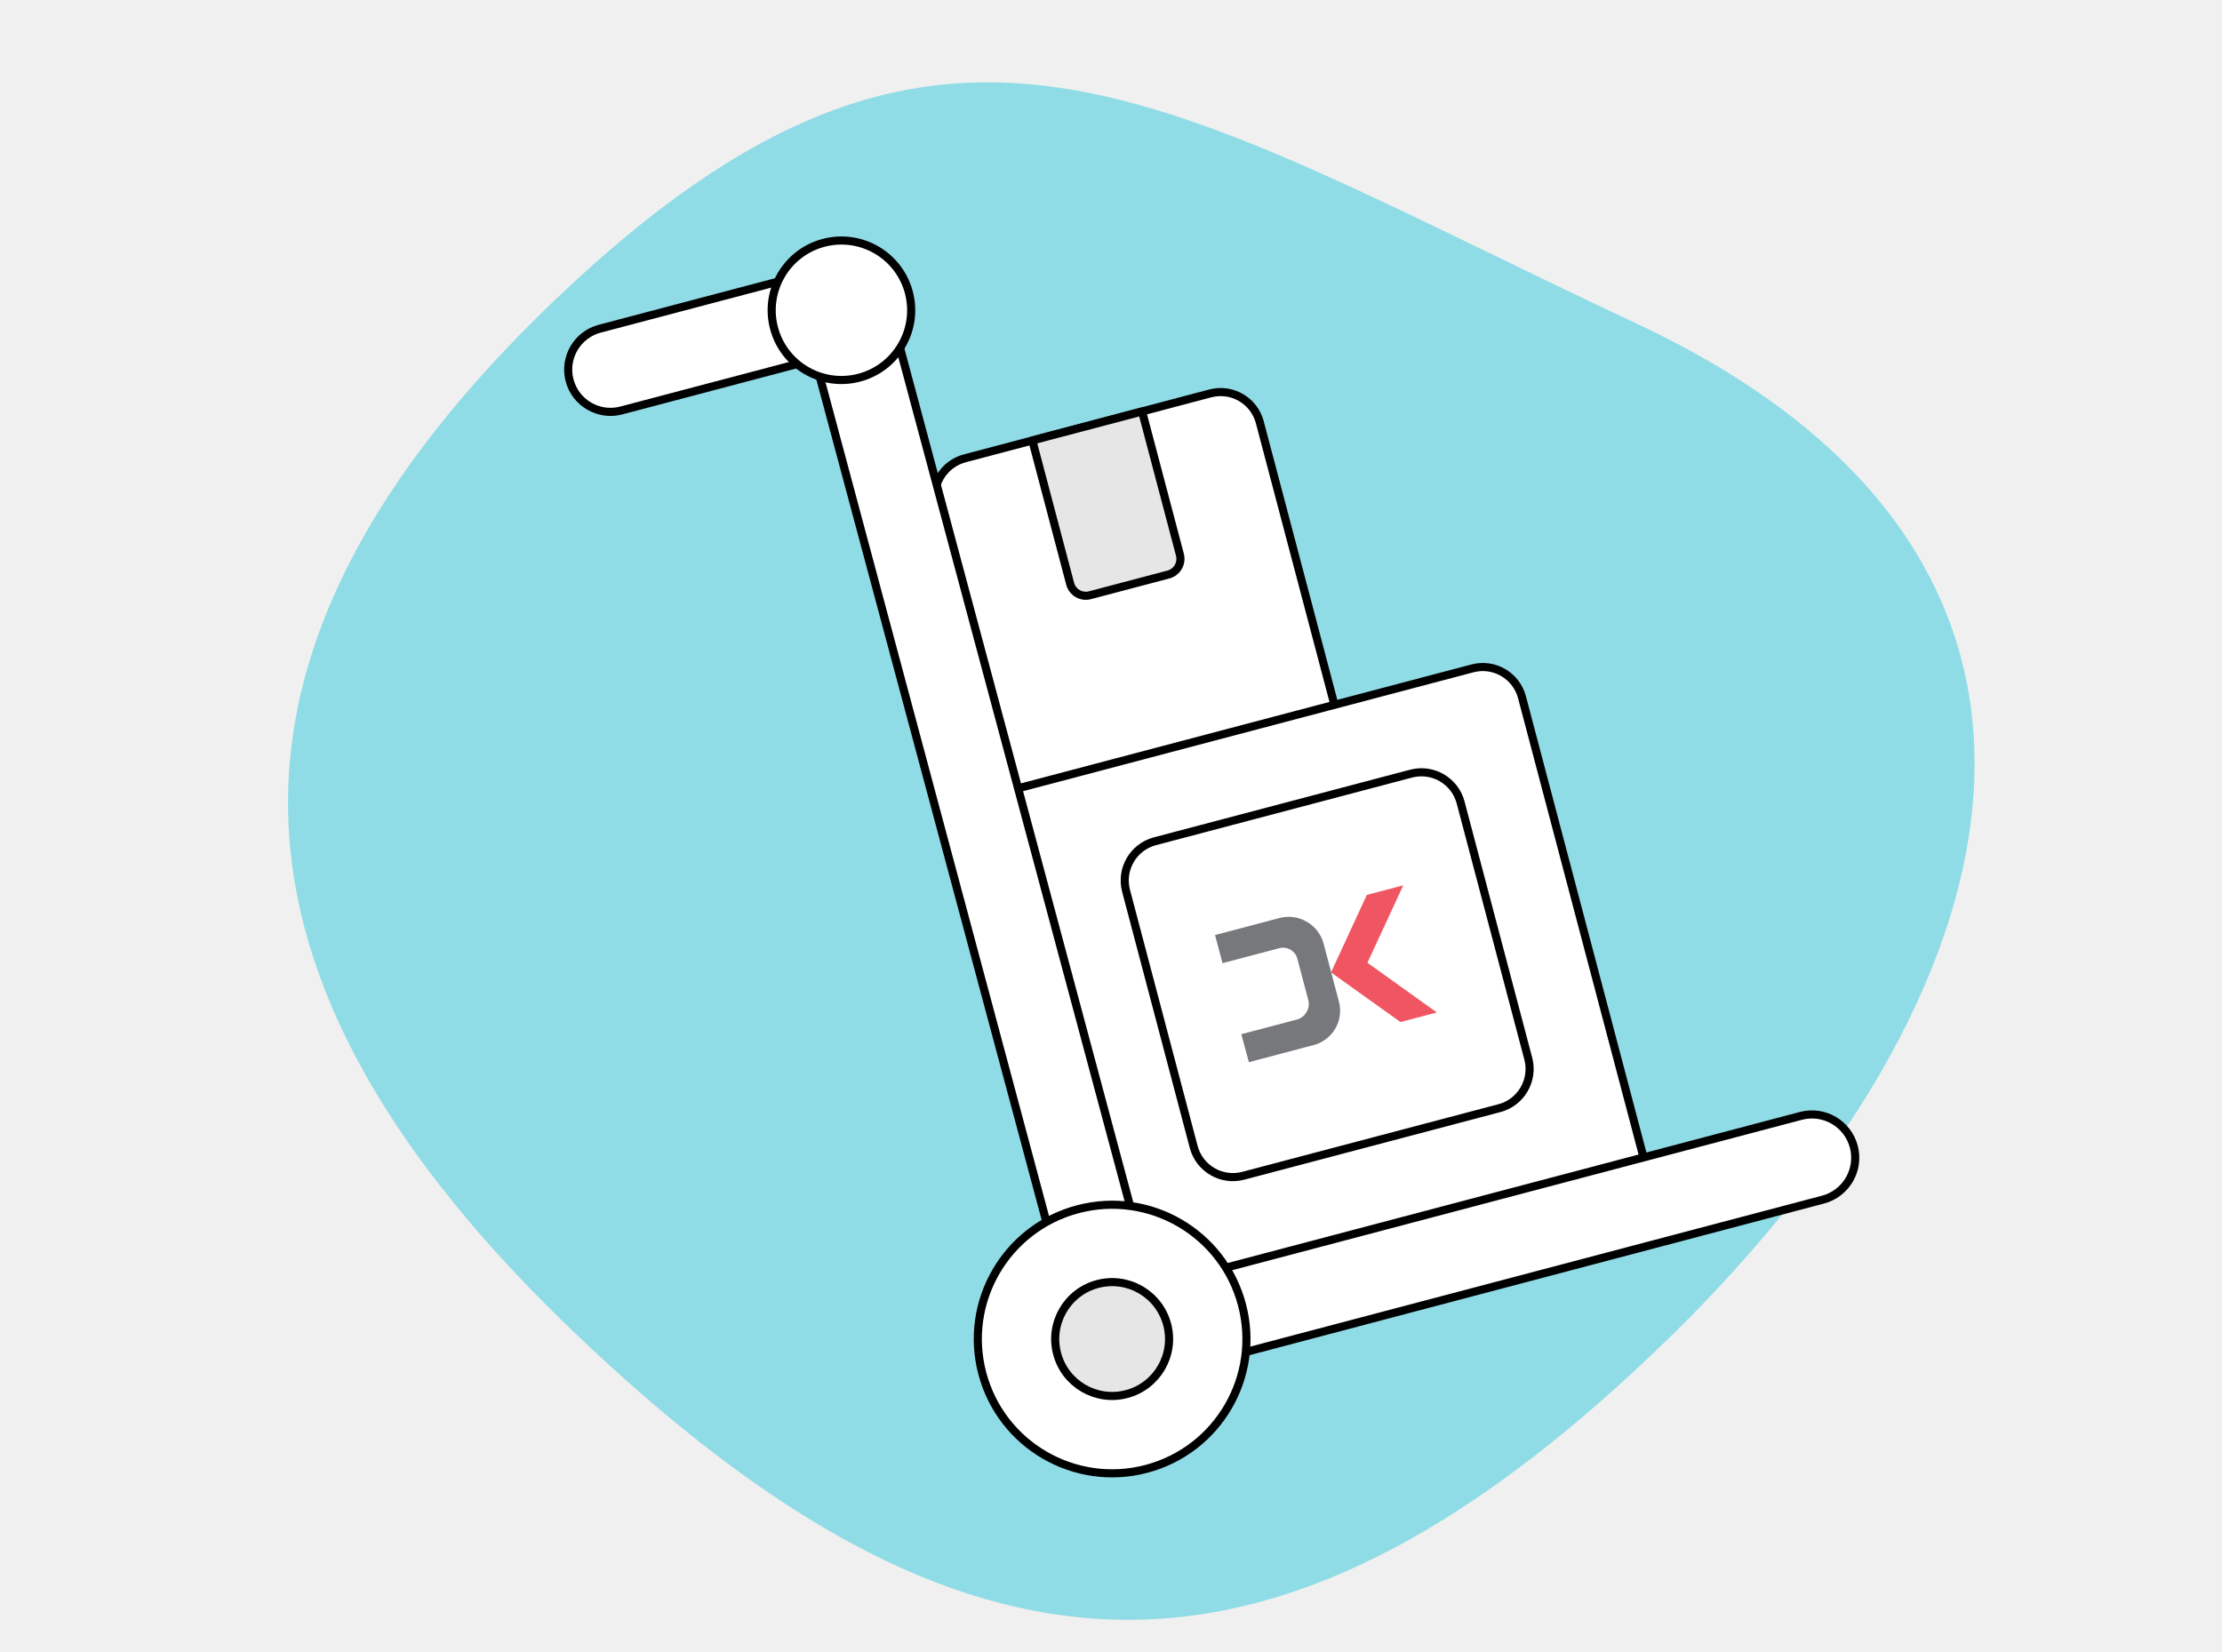
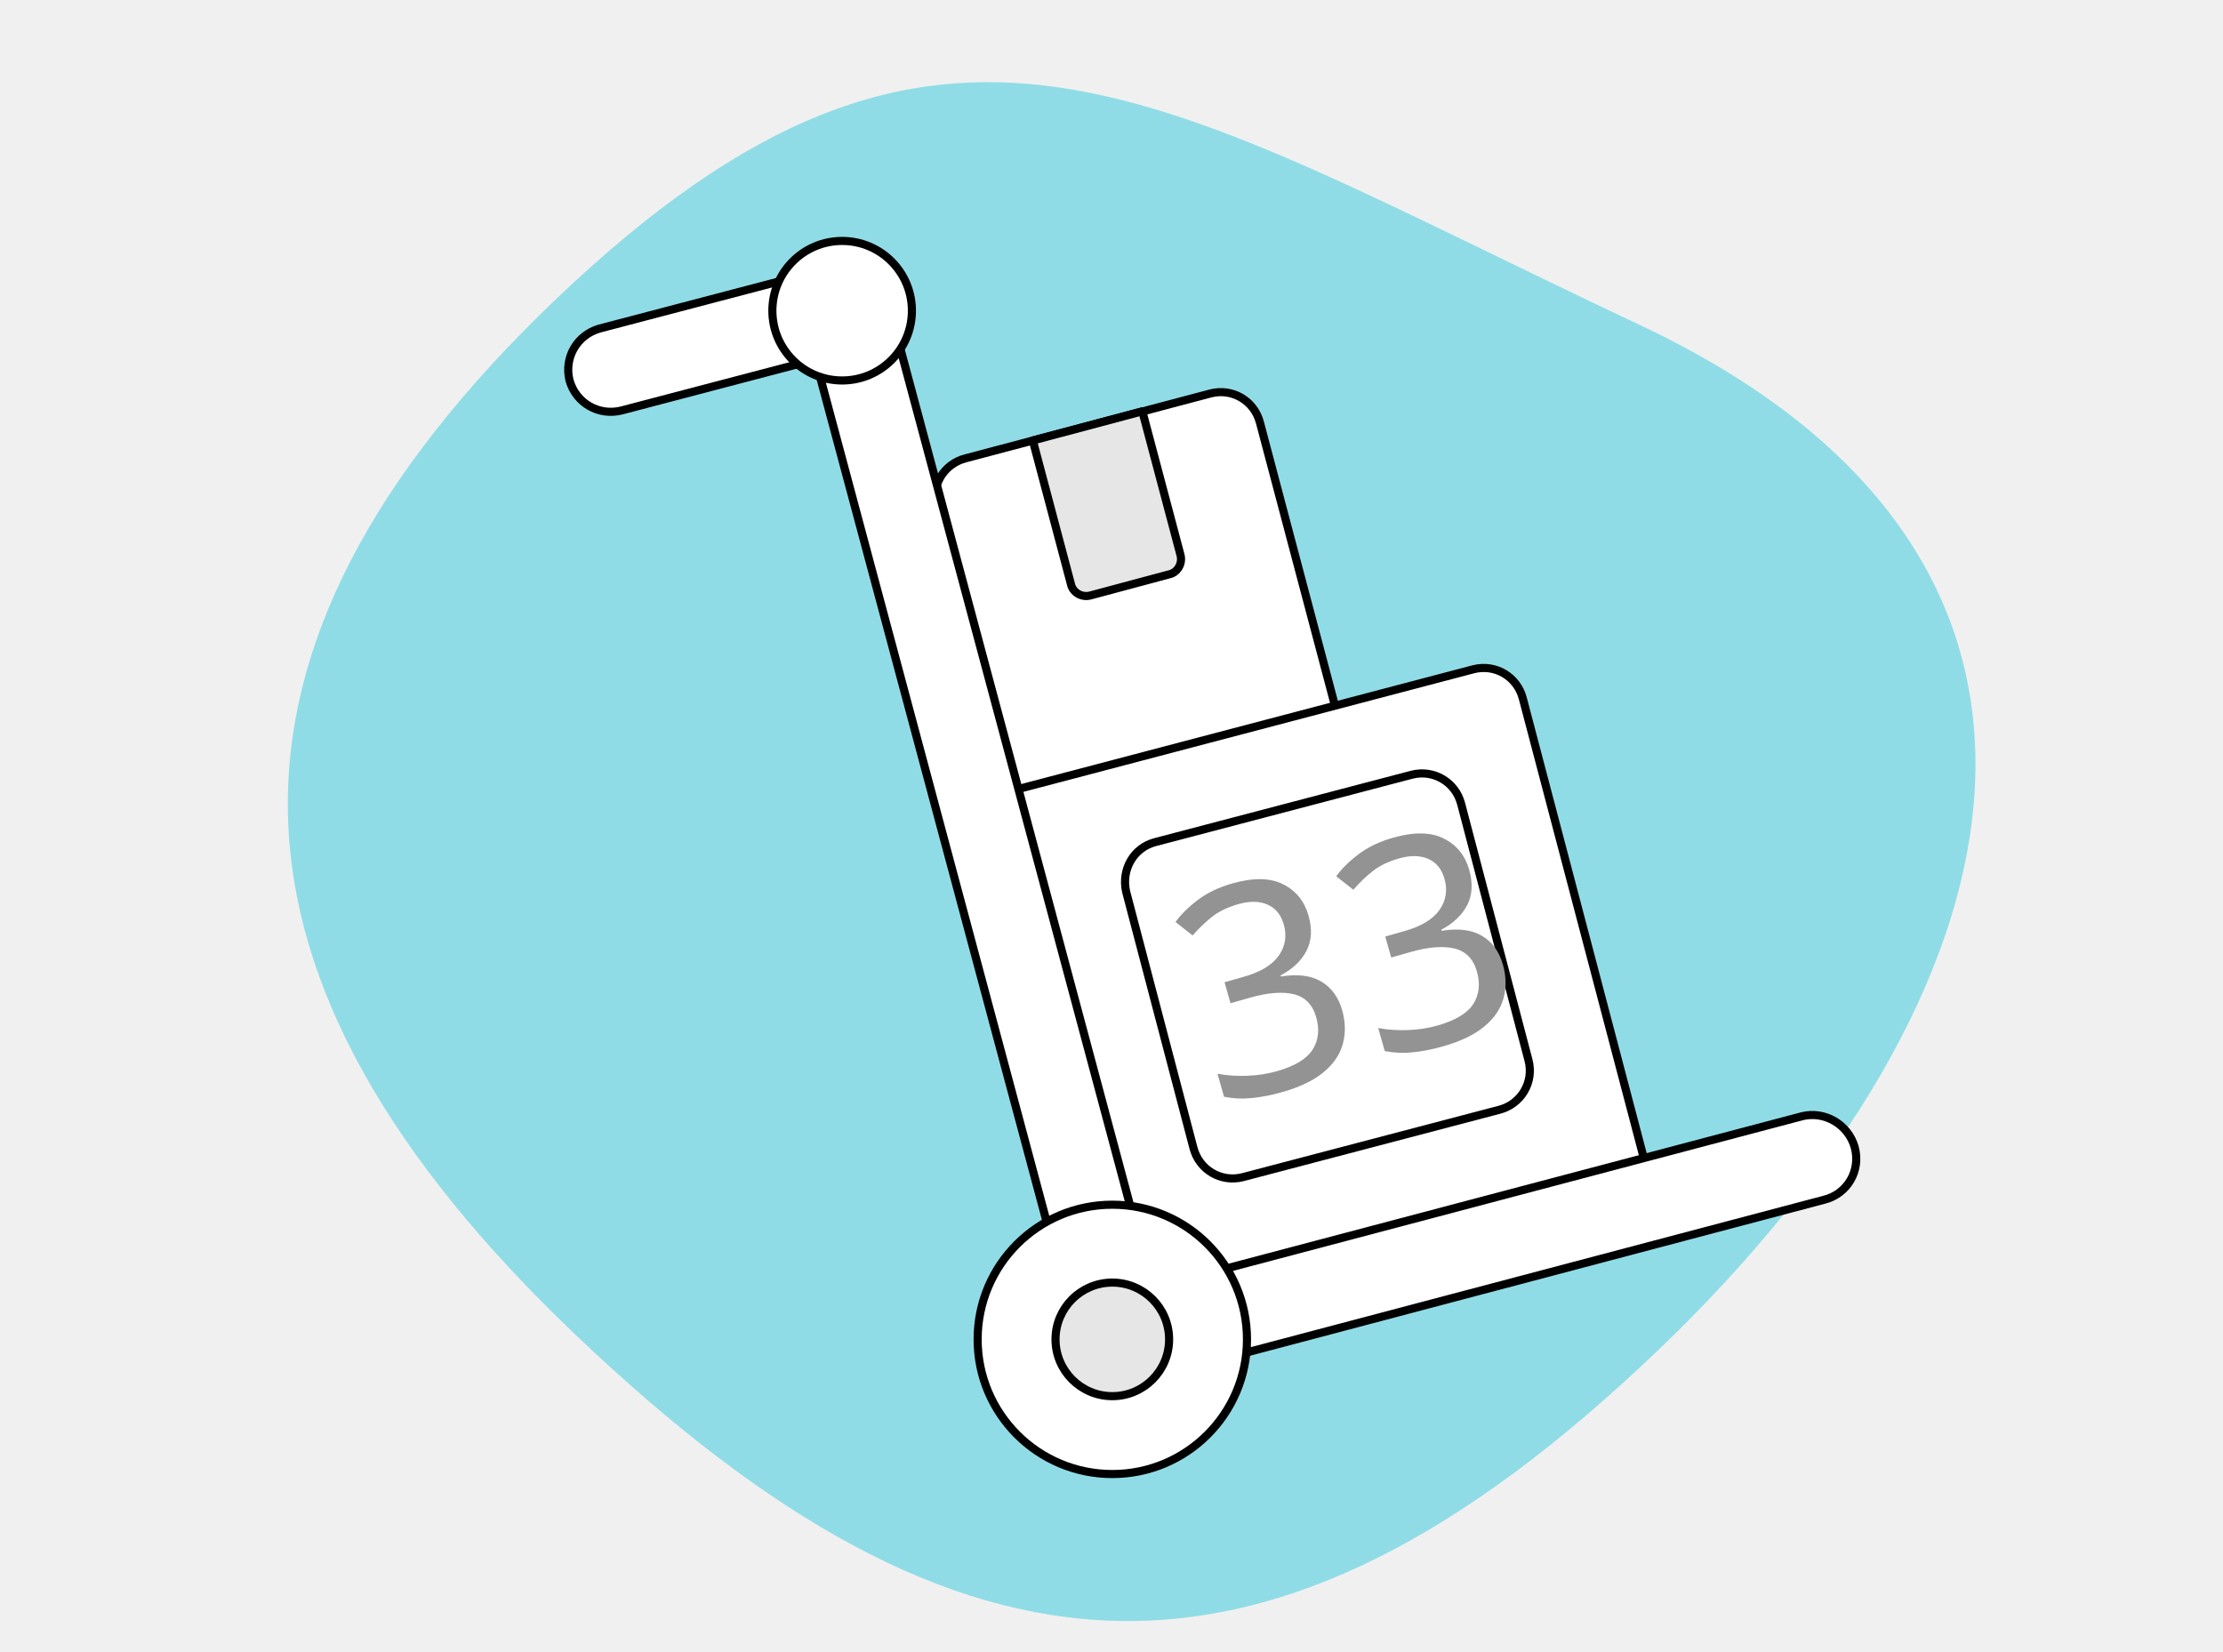
- <svg xmlns="http://www.w3.org/2000/svg" id="Layer_1" data-name="Layer 1" viewBox="0 0 274 203.64">
-   <defs>
-     <style>.cls-1{opacity:0.4;}.cls-2{fill:#00bfd6;}.cls-3,.cls-5{fill:#fff;}.cls-3,.cls-4,.cls-5,.cls-6{stroke:#000;}.cls-3,.cls-4,.cls-6{stroke-linecap:round;stroke-linejoin:round;}.cls-4{fill:none;}.cls-5{stroke-miterlimit:10;}.cls-6{fill:#e6e6e6;}.cls-7{fill:#ef5662;}.cls-8{fill:#77787b;}</style>
-   </defs>
-   <g class="cls-1">
-     <path class="cls-2" d="M204.11,166.67c-47.76,45.59-85.4,43.38-133.17-2.21-45.59-43.52-48-84-2.42-127.55C116.29-8.68,142.23,11.95,202,40,263.88,69.1,249.71,123.15,204.11,166.67Z" />
+ <svg xmlns="http://www.w3.org/2000/svg" version="1.0" id="Layer_1" x="0px" y="0px" viewBox="0 0 274 203.6" style="enable-background:new 0 0 274 203.6;" xml:space="preserve">
+   <style type="text/css">
+ 	.st0{opacity:0.4;}
+ 	.st1{fill:#00BFD6;}
+ 	.st2{fill:#FFFFFF;stroke:#000000;stroke-linecap:round;stroke-linejoin:round;}
+ 	.st3{fill:none;stroke:#000000;stroke-linecap:round;stroke-linejoin:round;}
+ 	.st4{fill:#FFFFFF;stroke:#000000;stroke-width:1.004;stroke-miterlimit:10.042;}
+ 	.st5{fill:#FFFFFF;stroke:#000000;stroke-miterlimit:10;}
+ 	.st6{fill:#E6E6E6;stroke:#000000;stroke-linecap:round;stroke-linejoin:round;}
+ 	.st7{fill:#939393;}
+ 	.st8{font-family:'MyriadPro-Regular';}
+ 	.st9{font-size:36px;}
+ </style>
+   <g class="st0">
+     <path class="st1" d="M204.1,166.7c-47.8,45.6-85.4,43.4-133.2-2.2c-45.6-43.5-48-84-2.4-127.6c47.8-45.6,73.7-25,133.5,3.1   C263.9,69.1,249.7,123.2,204.1,166.7z" />
  </g>
-   <path class="cls-3" d="M124.66,97.71,115.4,62.63A5,5,0,0,1,119,56.52l30.24-8a5,5,0,0,1,6.11,3.56l9.26,35.07" />
-   <path class="cls-3" d="M131.71,88.24h58.92a5,5,0,0,1,5,5v58.92a0,0,0,0,1,0,0H131.71a0,0,0,0,1,0,0V88.24A0,0,0,0,1,131.71,88.24Z" transform="translate(-25.27 45.78) rotate(-14.79)" />
-   <rect class="cls-4" x="142.33" y="98.86" width="42.67" height="42.67" rx="5" ry="5" transform="translate(-25.27 45.78) rotate(-14.79)" />
-   <rect class="cls-5" x="115.34" y="37.28" width="10.43" height="130.01" rx="5.22" ry="5.22" transform="matrix(0.97, -0.26, 0.26, 0.97, -22.12, 34.17)" />
-   <rect class="cls-5" x="176.52" y="105.42" width="10.68" height="96.72" rx="5.34" ry="5.34" transform="translate(284.1 -61.32) rotate(75.21)" />
-   <rect class="cls-5" x="83.02" y="23.56" width="10.43" height="37.21" rx="5.22" ry="5.22" transform="translate(106.47 -53.91) rotate(75.21)" />
-   <circle class="cls-5" cx="103.76" cy="38.26" r="8.6" transform="translate(-6.33 27.76) rotate(-14.79)" />
-   <circle class="cls-3" cx="137.15" cy="165.13" r="16.56" transform="translate(-37.62 40.5) rotate(-14.79)" />
-   <circle class="cls-6" cx="137.15" cy="165.13" r="7.02" transform="translate(-37.62 40.5) rotate(-14.79)" />
-   <polygon class="cls-7" points="173.04 109.19 168.55 110.37 164.13 119.93 172.69 126.05 177.18 124.87 168.62 118.74 173.04 109.19" />
-   <path class="cls-8" d="M157.75,113.23l-7.92,2.09.92,3.47,6.94-1.83a1.82,1.82,0,0,1,2.25,1.14l1.41,5.32a2,2,0,0,1-1.34,2.3l-6.94,1.83L154,131l7.92-2.09a4.38,4.38,0,0,0,3.17-5.44l-1.85-7A4.46,4.46,0,0,0,157.75,113.23Z" />
-   <path class="cls-6" d="M129.65,52.19h14a0,0,0,0,1,0,0V70.46a2,2,0,0,1-2,2h-10a2,2,0,0,1-2-2V52.19a0,0,0,0,1,0,0Z" transform="translate(-11.38 36.96) rotate(-14.79)" />
+   <path class="st2" d="M124.7,97.7l-9.3-35.1c-0.7-2.7,0.9-5.4,3.6-6.1c0,0,0,0,0,0l30.2-8c2.7-0.7,5.4,0.9,6.1,3.6c0,0,0,0,0,0  l9.3,35.1" />
+   <path class="st2" d="M124.6,97.5l57-15c2.7-0.7,5.4,0.9,6.1,3.6l15,57l0,0l-61.8,16.3l0,0L124.6,97.5L124.6,97.5z" />
+   <path class="st3" d="M142.4,103.8l31.6-8.3c2.7-0.7,5.4,0.9,6.1,3.6l8.3,31.6c0.7,2.7-0.9,5.4-3.6,6.1l-31.6,8.3  c-2.7,0.7-5.4-0.9-6.1-3.6l-8.3-31.6C138.2,107.2,139.7,104.5,142.4,103.8z" />
+   <path class="st4" d="M104.5,39L104.5,39c2.8-0.7,5.7,0.9,6.4,3.7l31.1,116c0.7,2.8-0.9,5.7-3.7,6.4l0,0c-2.8,0.7-5.7-0.9-6.4-3.7  l-31.1-116C100.1,42.6,101.7,39.7,104.5,39z" />
+   <path class="st5" d="M228.6,141.4L228.6,141.4c0.8,2.9-0.9,5.8-3.8,6.5l-83.2,22c-2.9,0.8-5.8-0.9-6.5-3.8l0,0  c-0.8-2.9,0.9-5.8,3.8-6.5l83.2-22C224.9,136.9,227.8,138.6,228.6,141.4z" />
+   <path class="st5" d="M106.2,37.4L106.2,37.4c0.7,2.8-0.9,5.6-3.7,6.4l-25.9,6.8c-2.8,0.7-5.6-0.9-6.4-3.7l0,0  c-0.7-2.8,0.9-5.6,3.7-6.4l25.9-6.8C102.6,33,105.5,34.6,106.2,37.4z" />
+   <circle class="st5" cx="103.8" cy="38.3" r="8.6" />
+   <circle class="st2" cx="137.1" cy="165.1" r="16.6" />
+   <circle class="st6" cx="137.1" cy="165.1" r="7" />
+   <path class="st6" d="M127.3,54.3l13.5-3.6l0,0l4.7,17.7c0.3,1.1-0.4,2.2-1.4,2.4l-9.7,2.6c-1.1,0.3-2.2-0.4-2.4-1.4L127.3,54.3  L127.3,54.3z" />
+   <text transform="matrix(0.9619 -0.2736 0.2736 0.9619 149.5951 136.6491)" class="st7 st8 st9">33</text>
</svg>
